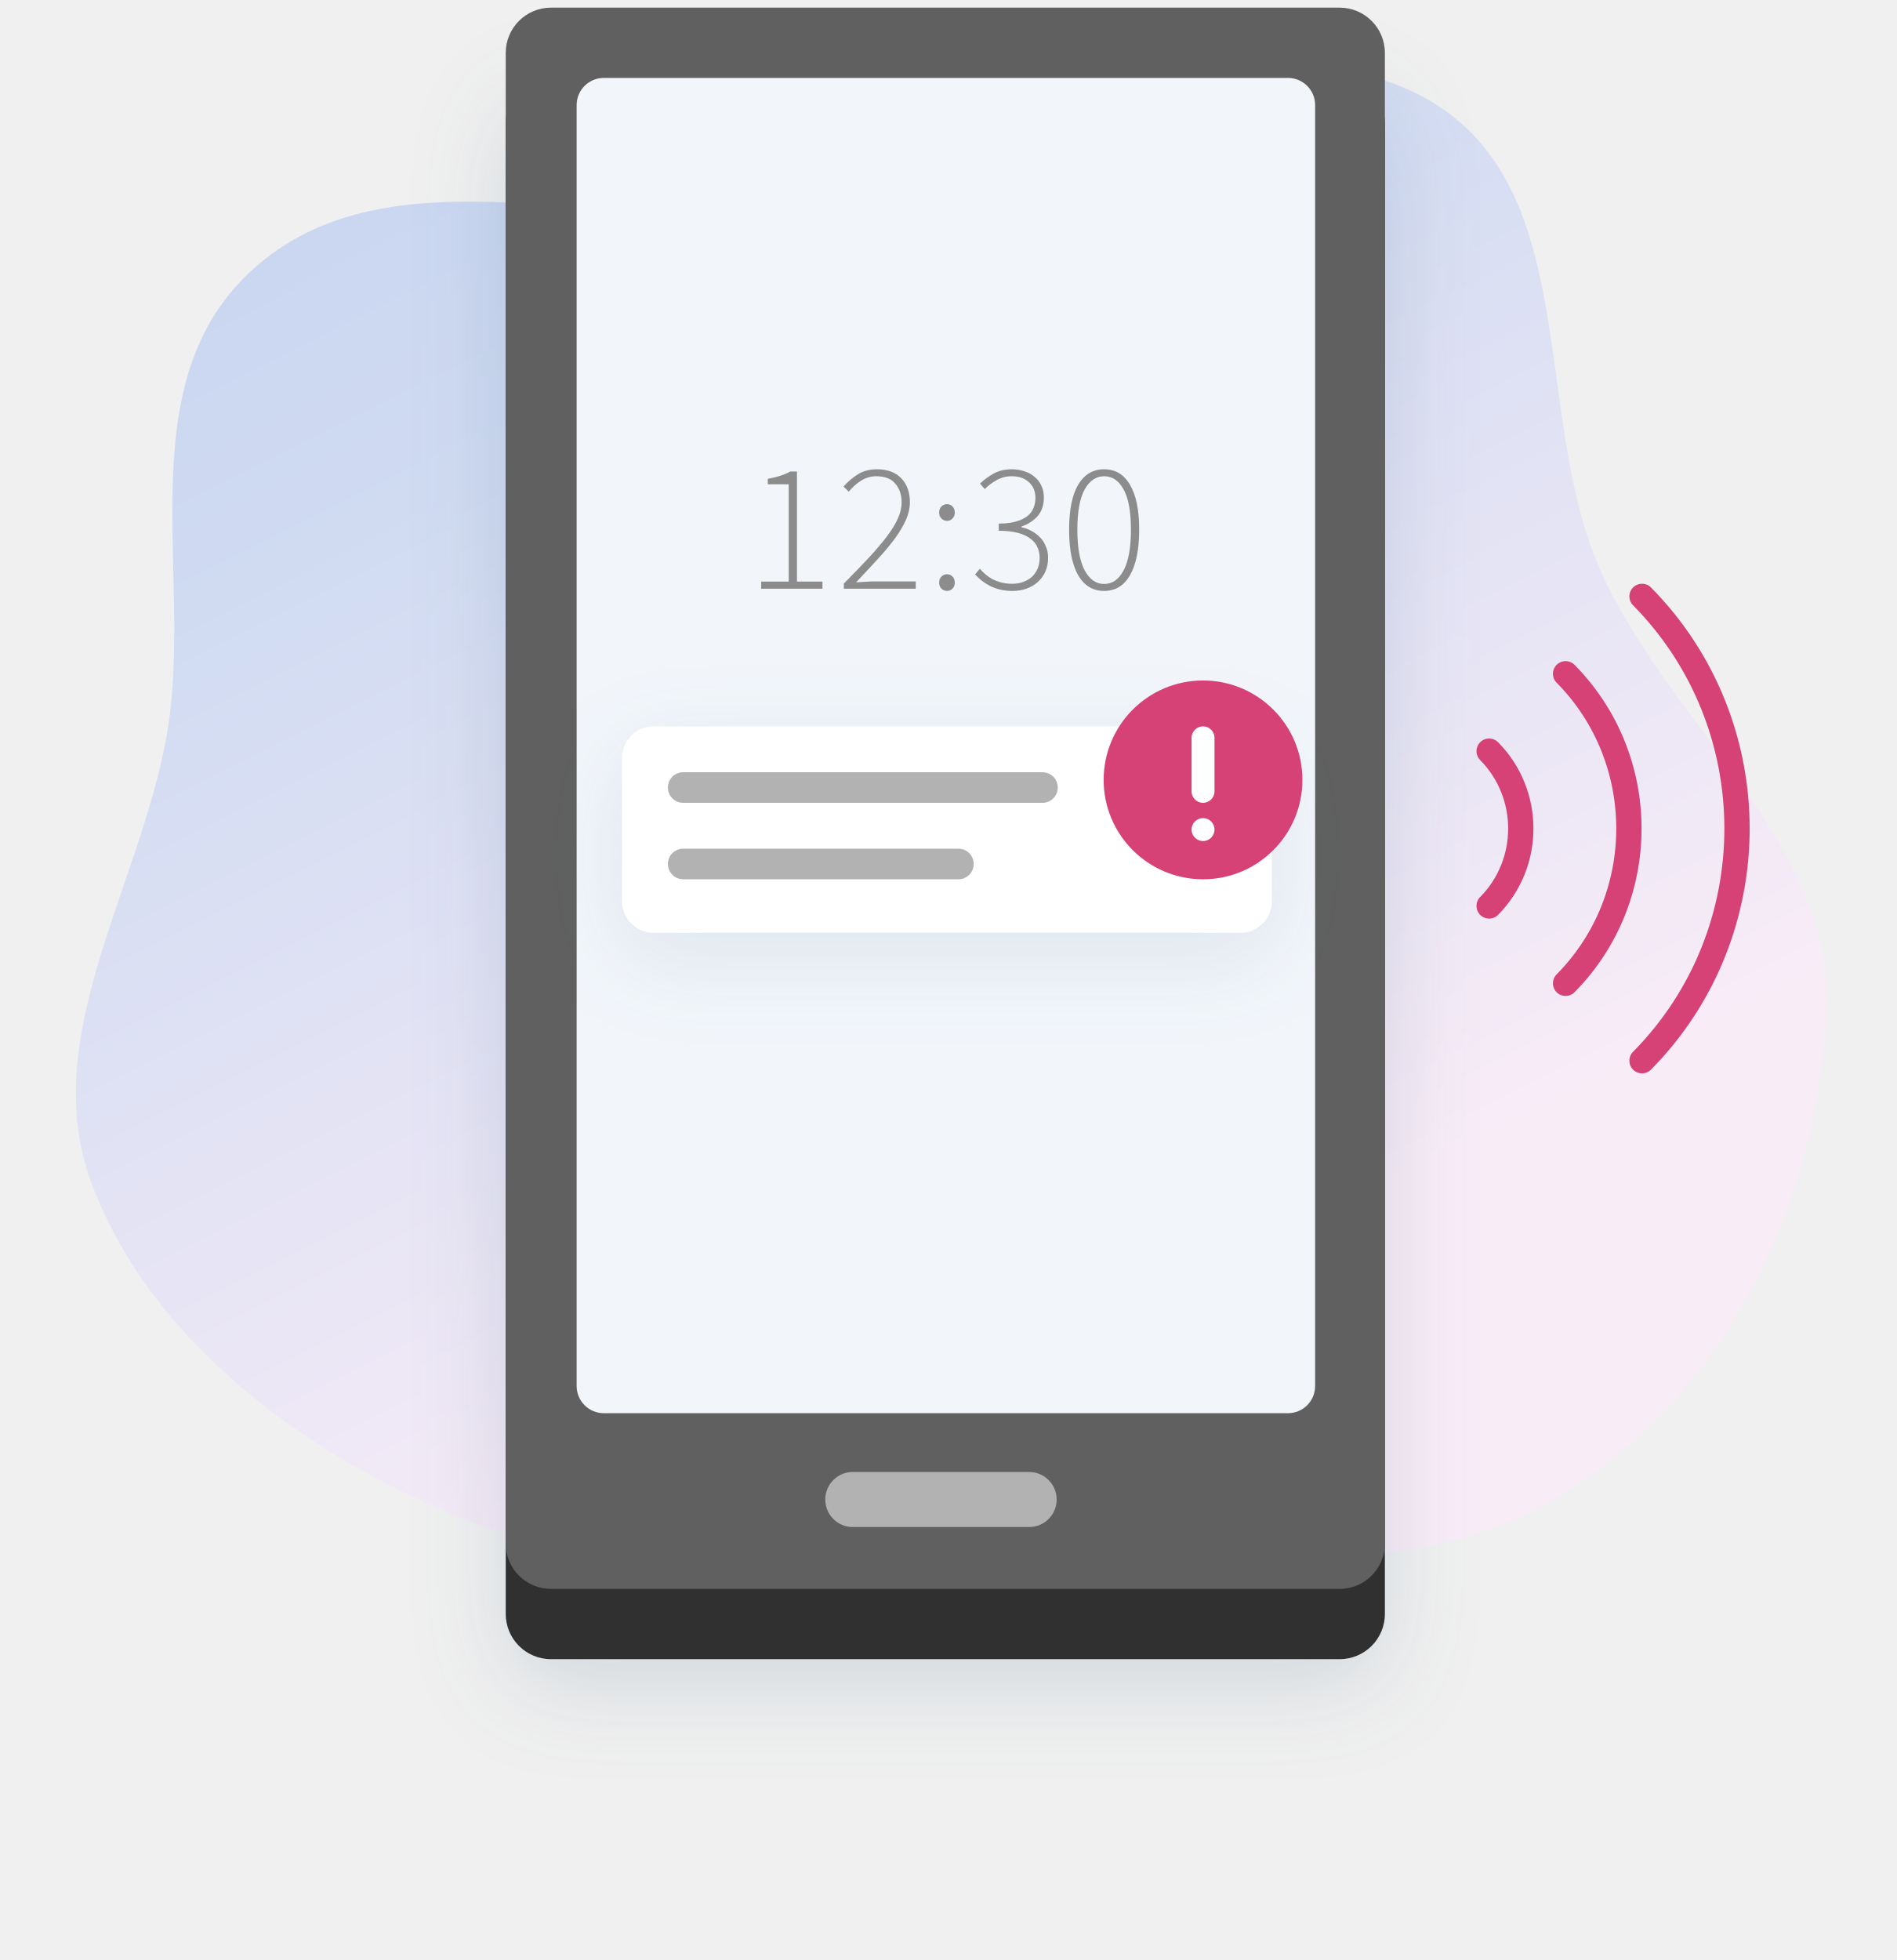
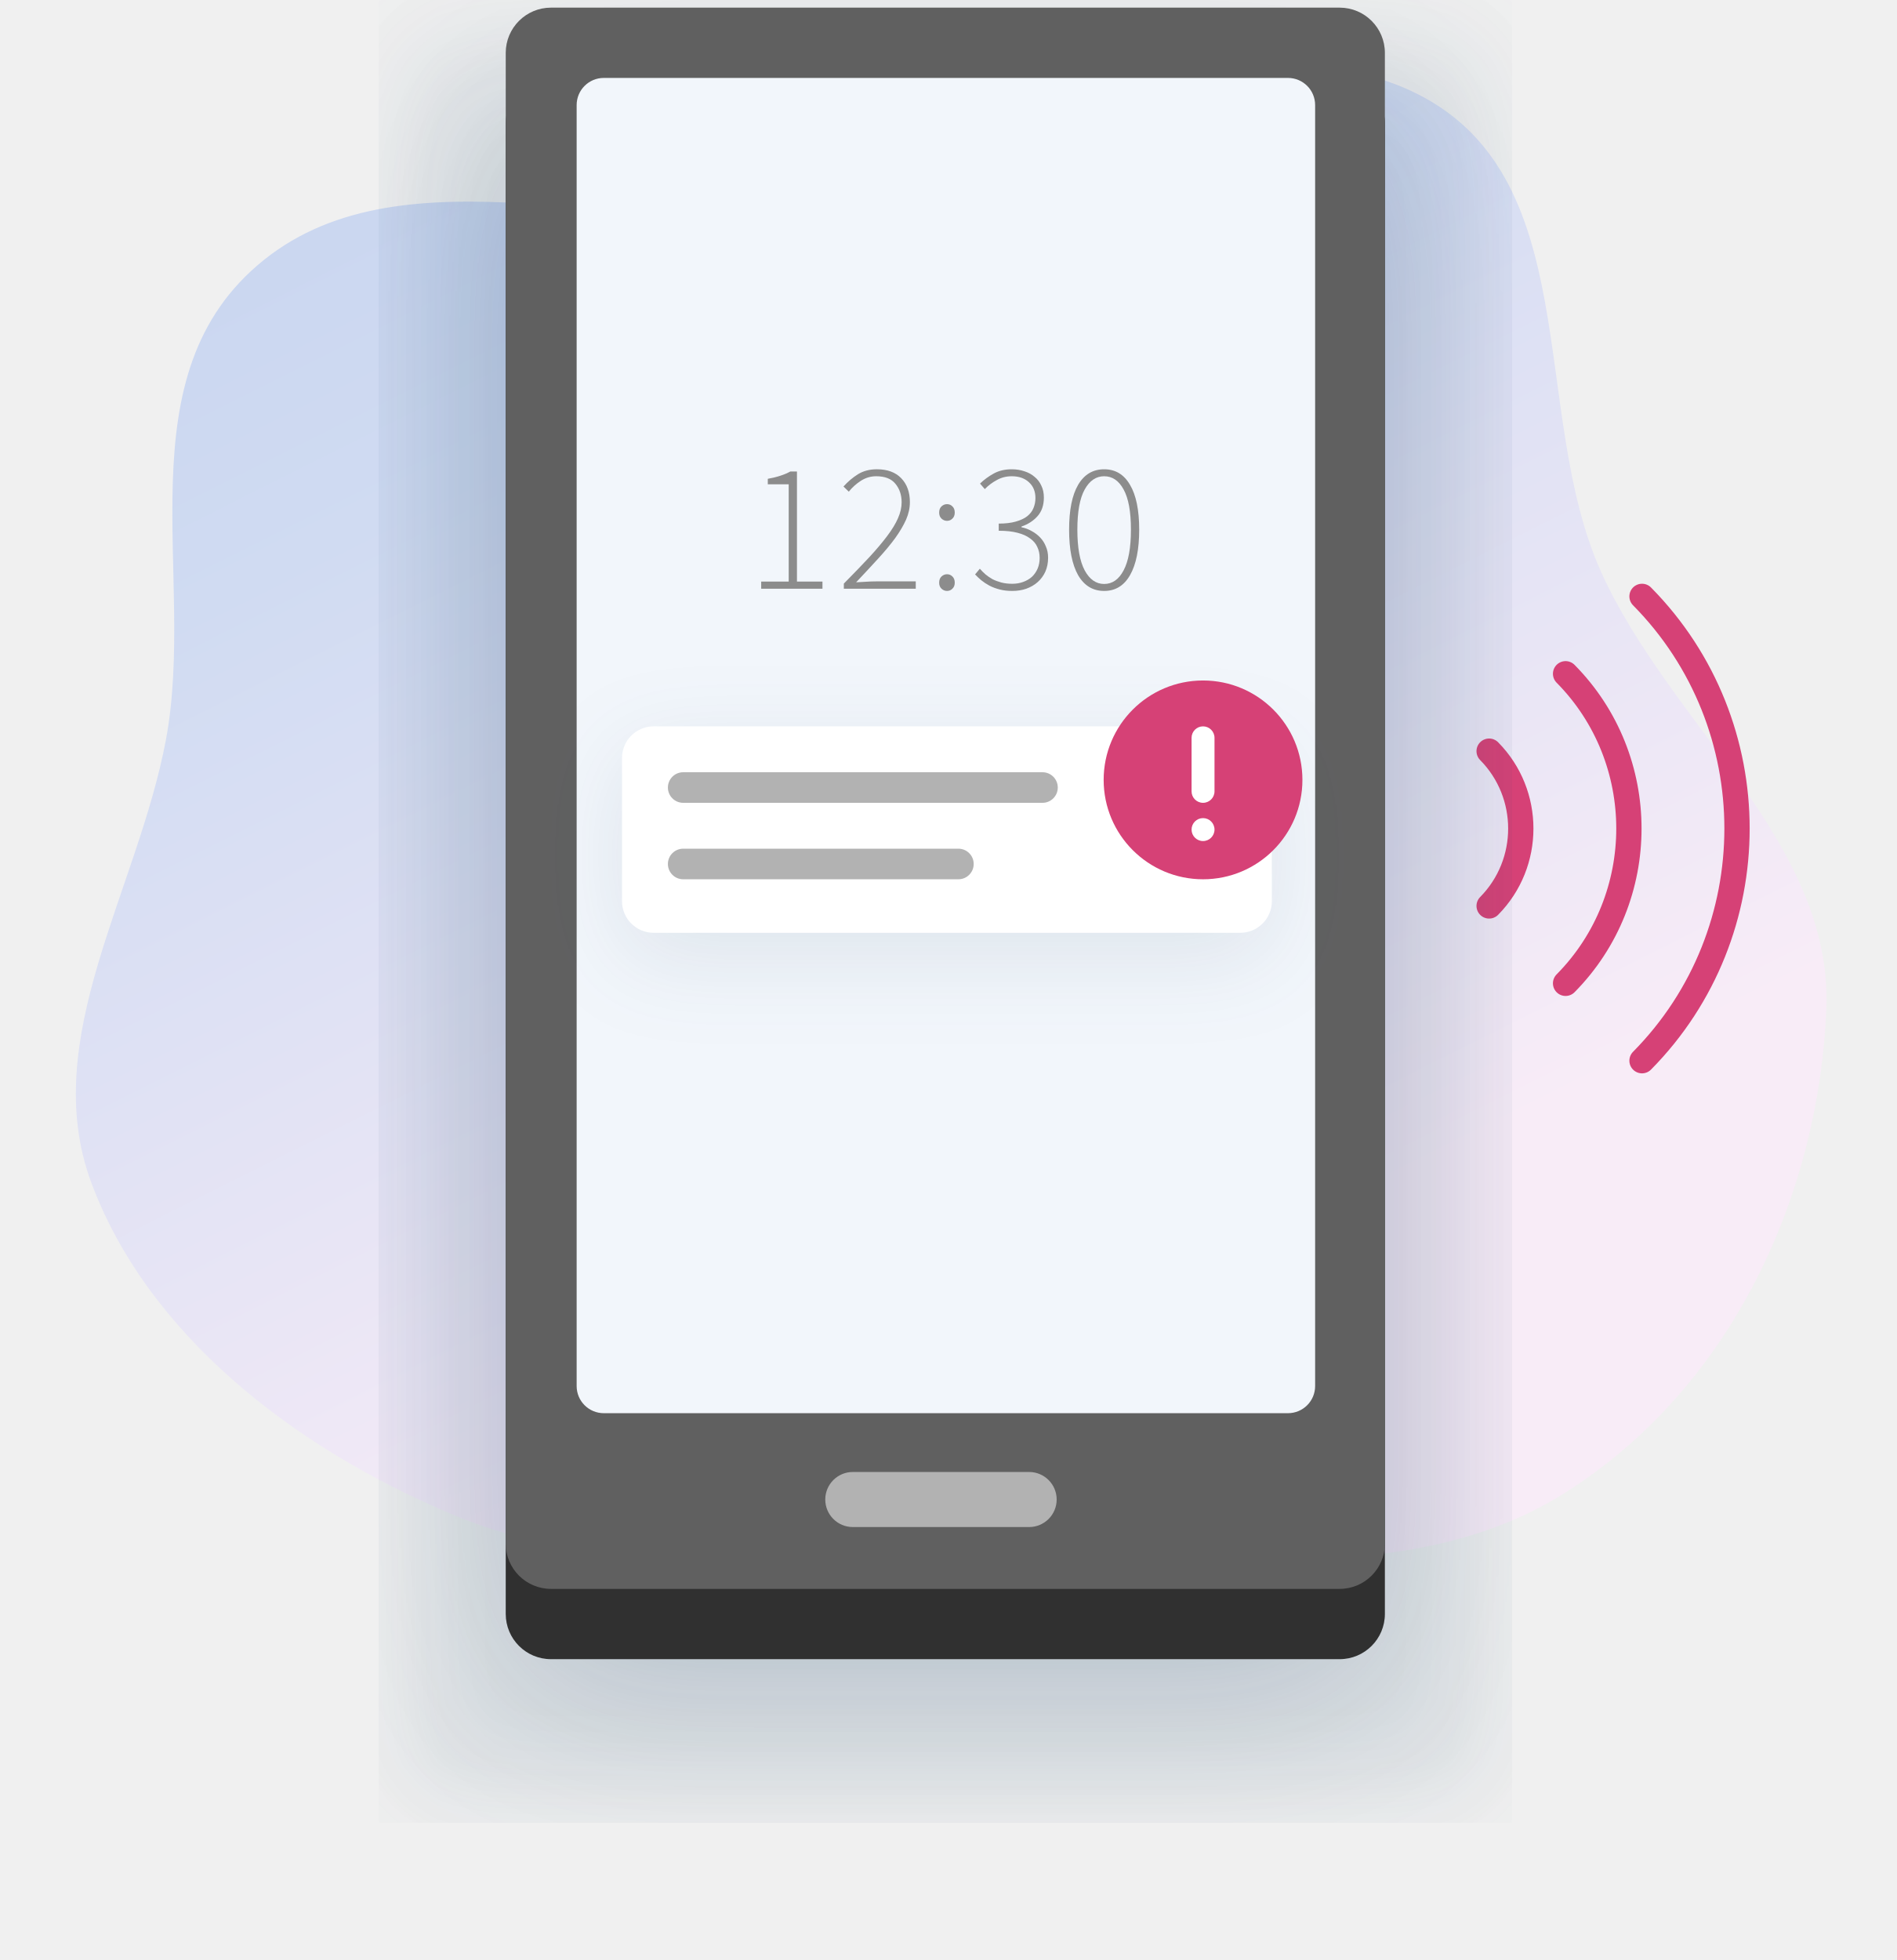
- <svg xmlns="http://www.w3.org/2000/svg" width="300" height="310" viewBox="0 0 300 310" fill="none">
-   <path fill-rule="evenodd" clip-rule="evenodd" d="M130.395 33.562C162.454 28.834 195.093 1.335 223.153 14.348C251.148 27.332 241.727 64.968 253.324 90.574C264.214 114.62 289.923 133.376 288.901 159.519C287.787 187.984 274.67 218.916 247.632 236.061C221.252 252.789 185.877 244.613 153.679 245.265C125.508 245.835 96.76 250.072 71.775 239.622C45.945 228.819 23.22 210.692 14.435 187.027C6.015 164.348 21.777 140.878 26.25 116.992C31.115 91.01 19.122 59.237 41.761 41.101C64.388 22.975 100.324 37.997 130.395 33.562Z" fill="url(#paint0_linear)" />
-   <path d="M259.746 167.764C279.782 147.485 279.782 114.605 259.746 94.326" stroke="#D64176" stroke-width="4" stroke-linecap="round" />
-   <path d="M247.653 155.524C261.011 142.005 261.011 120.085 247.653 106.565" stroke="#D64176" stroke-width="4" stroke-linecap="round" />
-   <path d="M235.561 143.285C242.239 136.525 242.239 125.565 235.561 118.806" stroke="#D64176" stroke-width="4" stroke-linecap="round" />
-   <g filter="url(#filter0_d)">
-     <rect x="80" y="12.325" width="139.07" height="250.094" rx="7.157" fill="#303030" />
+ <svg xmlns="http://www.w3.org/2000/svg" fill="none" height="310" viewBox="0 0 300 310" width="300">
+   <filter id="a" color-interpolation-filters="sRGB" filterUnits="userSpaceOnUse" height="301.29" width="179.151" x="59.959" y="-13.105">
+     <feFlood flood-opacity="0" result="BackgroundImageFix" />
+     <feColorMatrix in="SourceAlpha" type="matrix" values="0 0 0 0 0 0 0 0 0 0 0 0 0 0 0 0 0 0 127 0" />
+     <feOffset dy="5.726" />
+     <feGaussianBlur stdDeviation="10.02" />
+     <feColorMatrix type="matrix" values="0 0 0 0 0.136 0 0 0 0 0.295 0 0 0 0 0.425 0 0 0 0.1 0" />
+     <feBlend in2="BackgroundImageFix" mode="normal" result="effect1_dropShadow" />
+     <feBlend in="SourceGraphic" in2="effect1_dropShadow" mode="normal" result="shape" />
+   </filter>
+   <filter id="b" color-interpolation-filters="sRGB" filterUnits="userSpaceOnUse" height="307.352" width="196.328" x="51.371" y="-10.578">
+     <feFlood flood-opacity="0" result="BackgroundImageFix" />
+     <feColorMatrix in="SourceAlpha" type="matrix" values="0 0 0 0 0 0 0 0 0 0 0 0 0 0 0 0 0 0 127 0" />
+     <feOffset dy="5.726" />
+     <feGaussianBlur stdDeviation="14.315" />
+     <feColorMatrix type="matrix" values="0 0 0 0 0.136 0 0 0 0 0.295 0 0 0 0 0.425 0 0 0 0.2 0" />
+     <feBlend in2="BackgroundImageFix" mode="normal" result="effect1_dropShadow" />
+     <feBlend in="SourceGraphic" in2="effect1_dropShadow" mode="normal" result="shape" />
+   </filter>
+   <filter id="c" color-interpolation-filters="sRGB" filterUnits="userSpaceOnUse" height="60.651" width="130.791" x="84.397" y="104.884">
+     <feFlood flood-opacity="0" result="BackgroundImageFix" />
+     <feColorMatrix in="SourceAlpha" type="matrix" values="0 0 0 0 0 0 0 0 0 0 0 0 0 0 0 0 0 0 127 0" />
+     <feOffset dy="4" />
+     <feGaussianBlur stdDeviation="7" />
+     <feColorMatrix type="matrix" values="0 0 0 0 0.136 0 0 0 0 0.295 0 0 0 0 0.425 0 0 0 0.1 0" />
+     <feBlend in2="BackgroundImageFix" mode="normal" result="effect1_dropShadow" />
+     <feBlend in="SourceGraphic" in2="effect1_dropShadow" mode="normal" result="shape" />
+   </filter>
+   <linearGradient id="d" gradientUnits="userSpaceOnUse" x1="128.498" x2="-39.491" y1="236.162" y2="-98.829">
+     <stop offset="0" stop-color="#f8ecf7" />
+     <stop offset=".006" stop-color="#f8ecf7" />
+     <stop offset=".449" stop-color="#d0dbf2" />
+     <stop offset="1" stop-color="#b8c8ea" />
+   </linearGradient>
+   <path clip-rule="evenodd" d="m130.395 33.562c32.059-4.728 64.698-32.228 92.758-19.214 27.995 12.984 18.574 50.62 30.171 76.226 10.89 24.046 36.599 42.802 35.577 68.945-1.114 28.465-14.231 59.397-41.269 76.542-26.38 16.728-61.755 8.552-93.953 9.204-28.171.57-56.919 4.807-81.904-5.643-25.83-10.803-48.555-28.93-57.34-52.595-8.419-22.679 7.342-46.149 11.815-70.035 4.865-25.982-7.128-57.755 15.511-75.891 22.627-18.127 58.563-3.104 88.634-7.539z" fill="url(#d)" fill-rule="evenodd" />
+   <g stroke="#d64176" stroke-linecap="round" stroke-width="4">
+     <path d="m259.746 167.764c20.036-20.279 20.036-53.159 0-73.438" />
+     <path d="m247.653 155.524c13.358-13.519 13.358-35.439 0-48.959" />
+     <path d="m235.561 143.285c6.678-6.76 6.678-17.72 0-24.479" />
  </g>
-   <rect x="80" y="1.209" width="139.07" height="250.094" rx="7.157" fill="#606060" />
-   <rect x="91.217" y="12.325" width="116.819" height="211.19" rx="4.294" fill="#F2F6FB" />
-   <g filter="url(#filter1_d)">
-     <rect x="98.397" y="114.884" width="102.791" height="32.651" rx="5" fill="white" />
+   <g filter="url(#a)">
+     <g filter="url(#b)">
+       <rect fill="#303030" height="250.094" rx="7.157" width="139.07" x="80" y="12.325" />
+     </g>
+     <rect fill="#606060" height="250.094" rx="7.157" width="139.07" x="80" y="1.209" />
+     <rect fill="#f2f6fb" height="211.19" rx="4.294" width="116.819" x="91.217" y="12.325" />
+     <g filter="url(#c)">
+       <rect fill="#fff" height="32.651" rx="5" width="102.791" x="98.397" y="114.884" />
+     </g>
+     <ellipse cx="190.304" cy="123.349" fill="#d64176" rx="15.721" ry="15.721" />
+     <path clip-rule="evenodd" d="m190.304 114.884c-1.002 0-1.814.812-1.814 1.814v8.465c0 1.002.812 1.814 1.814 1.814s1.814-.812 1.814-1.814v-8.465c0-1.002-.812-1.814-1.814-1.814zm0 18.139c1.002 0 1.814-.812 1.814-1.814 0-1.001-.812-1.814-1.814-1.814s-1.814.813-1.814 1.814c0 1.002.812 1.814 1.814 1.814z" fill="#fff" fill-rule="evenodd" />
+     <rect fill="#b2b2b2" height="4.837" rx="2.419" width="61.674" x="105.653" y="122.14" />
+     <rect fill="#b2b2b2" height="4.837" rx="2.419" width="48.372" x="105.653" y="134.232" />
+     <g fill="#8c8c8c">
+       <path d="m120.409 93.116v-1.132h4.353v-15.382h-3.308v-.871c.754-.136 1.422-.3 2.002-.493.6-.194 1.122-.416 1.567-.668h1.045v17.414h4.034v1.132z" />
+       <path d="m133.484 93.116v-.813c1.529-1.548 2.864-2.931 4.005-4.15 1.142-1.238 2.09-2.361 2.845-3.367.774-1.026 1.344-1.964 1.712-2.815.387-.871.58-1.712.58-2.525 0-1.161-.328-2.138-.986-2.931-.639-.793-1.655-1.19-3.048-1.19-.851 0-1.644.232-2.38.697-.735.464-1.383 1.045-1.944 1.741l-.842-.813c.697-.774 1.461-1.422 2.293-1.945.851-.522 1.848-.784 2.989-.784 1.664 0 2.951.474 3.86 1.422.91.948 1.364 2.206 1.364 3.773 0 .929-.203 1.857-.609 2.786-.406.909-.977 1.877-1.712 2.902-.736 1.006-1.635 2.09-2.7 3.251-1.044 1.142-2.205 2.39-3.482 3.744.503-.039 1.015-.068 1.538-.087.542-.039 1.064-.058 1.567-.058h6.327v1.161z" />
+       <path d="m149.81 82.378c-.329 0-.619-.116-.871-.348-.251-.232-.377-.551-.377-.958 0-.426.126-.755.377-.987.252-.232.542-.348.871-.348s.61.116.842.348c.251.232.377.561.377.987 0 .406-.126.726-.377.958-.232.232-.513.348-.842.348zm0 11.087c-.329 0-.619-.116-.871-.348-.251-.232-.377-.551-.377-.958 0-.426.126-.755.377-.987.252-.232.542-.348.871-.348s.61.116.842.348c.251.232.377.561.377.987 0 .406-.126.726-.377.958-.232.232-.513.348-.842.348z" />
+       <path d="m160.135 93.465c-.735 0-1.403-.077-2.002-.232-.6-.155-1.142-.358-1.626-.61-.464-.252-.89-.532-1.277-.842-.367-.309-.696-.619-.987-.929l.755-.9c.271.31.571.61.9.9.329.271.696.522 1.103.755.425.213.89.387 1.393.522.522.136 1.103.203 1.741.203.619 0 1.19-.097 1.713-.29.541-.194 1.006-.464 1.393-.813.387-.368.687-.803.899-1.306.213-.503.32-1.064.32-1.683 0-.638-.126-1.219-.378-1.741-.232-.522-.609-.967-1.132-1.335-.503-.387-1.17-.687-2.002-.9-.813-.213-1.8-.319-2.961-.319v-1.132c1.065 0 1.964-.106 2.7-.319.754-.213 1.354-.493 1.799-.842.464-.368.793-.793.987-1.277.213-.503.319-1.035.319-1.596 0-1.045-.339-1.877-1.016-2.496-.677-.638-1.586-.958-2.728-.958-.871 0-1.664.203-2.38.609-.716.387-1.345.861-1.886 1.422l-.755-.871c.639-.619 1.364-1.151 2.177-1.596.812-.445 1.761-.667 2.844-.667.716 0 1.384.106 2.003.319.619.194 1.151.484 1.596.871.464.368.822.832 1.074 1.393.271.542.406 1.171.406 1.887 0 1.219-.338 2.206-1.016 2.96-.658.735-1.499 1.277-2.525 1.625v.116c.581.116 1.123.319 1.626.61.503.271.948.61 1.335 1.016s.687.88.899 1.422c.233.522.349 1.113.349 1.77 0 .813-.145 1.548-.436 2.206-.29.639-.696 1.19-1.219 1.654-.503.445-1.103.793-1.799 1.045-.677.232-1.413.348-2.206.348z" />
+       <path d="m174.662 93.465c-1.78 0-3.154-.832-4.122-2.496-.948-1.683-1.422-4.083-1.422-7.198 0-3.096.474-5.456 1.422-7.082.968-1.645 2.342-2.467 4.122-2.467s3.144.822 4.092 2.467c.967 1.625 1.451 3.986 1.451 7.082 0 3.115-.484 5.514-1.451 7.198-.948 1.664-2.312 2.496-4.092 2.496zm0-1.103c1.296 0 2.322-.716 3.076-2.148.774-1.451 1.161-3.599 1.161-6.443s-.387-4.963-1.161-6.356c-.754-1.393-1.78-2.09-3.076-2.09-1.277 0-2.303.697-3.077 2.09s-1.161 3.512-1.161 6.356.387 4.992 1.161 6.443c.774 1.432 1.8 2.148 3.077 2.148z" />
+     </g>
+     <rect fill="#b2b2b2" height="8.707" rx="4.353" width="36.603" x="130.547" y="232.815" />
  </g>
-   <ellipse cx="190.304" cy="123.349" rx="15.721" ry="15.721" fill="#D64176" />
-   <path fill-rule="evenodd" clip-rule="evenodd" d="M190.304 114.884C189.302 114.884 188.49 115.696 188.49 116.698V125.163C188.49 126.165 189.302 126.977 190.304 126.977C191.306 126.977 192.118 126.165 192.118 125.163V116.698C192.118 115.696 191.306 114.884 190.304 114.884ZM190.304 133.023C191.306 133.023 192.118 132.211 192.118 131.209C192.118 130.208 191.306 129.395 190.304 129.395C189.302 129.395 188.49 130.208 188.49 131.209C188.49 132.211 189.302 133.023 190.304 133.023Z" fill="white" />
-   <rect x="105.653" y="122.14" width="61.674" height="4.837" rx="2.419" fill="#B2B2B2" />
-   <rect x="105.653" y="134.232" width="48.372" height="4.837" rx="2.419" fill="#B2B2B2" />
-   <path d="M120.409 93.116V91.984H124.762V76.602H121.454V75.731C122.208 75.596 122.876 75.431 123.456 75.238C124.056 75.044 124.578 74.822 125.023 74.57H126.068V91.984H130.102V93.116H120.409Z" fill="#8C8C8C" />
-   <path d="M133.484 93.116V92.304C135.013 90.756 136.348 89.372 137.489 88.153C138.631 86.915 139.579 85.793 140.334 84.787C141.108 83.761 141.678 82.823 142.046 81.971C142.433 81.101 142.626 80.259 142.626 79.446C142.626 78.285 142.298 77.308 141.64 76.515C141.001 75.722 139.985 75.325 138.592 75.325C137.741 75.325 136.948 75.557 136.212 76.022C135.477 76.486 134.829 77.066 134.268 77.763L133.426 76.95C134.123 76.176 134.887 75.528 135.719 75.006C136.57 74.483 137.567 74.222 138.708 74.222C140.372 74.222 141.659 74.696 142.568 75.644C143.478 76.592 143.932 77.85 143.932 79.417C143.932 80.346 143.729 81.275 143.323 82.204C142.917 83.113 142.346 84.08 141.611 85.106C140.875 86.112 139.976 87.196 138.911 88.356C137.867 89.498 136.706 90.746 135.429 92.1C135.932 92.062 136.444 92.033 136.967 92.013C137.509 91.975 138.031 91.955 138.534 91.955H144.861V93.116H133.484Z" fill="#8C8C8C" />
-   <path d="M149.81 82.378C149.481 82.378 149.191 82.262 148.939 82.029C148.688 81.797 148.562 81.478 148.562 81.072C148.562 80.646 148.688 80.317 148.939 80.085C149.191 79.853 149.481 79.737 149.81 79.737C150.139 79.737 150.42 79.853 150.652 80.085C150.903 80.317 151.029 80.646 151.029 81.072C151.029 81.478 150.903 81.797 150.652 82.029C150.42 82.262 150.139 82.378 149.81 82.378ZM149.81 93.465C149.481 93.465 149.191 93.349 148.939 93.116C148.688 92.884 148.562 92.565 148.562 92.159C148.562 91.733 148.688 91.404 148.939 91.172C149.191 90.94 149.481 90.823 149.81 90.823C150.139 90.823 150.42 90.94 150.652 91.172C150.903 91.404 151.029 91.733 151.029 92.159C151.029 92.565 150.903 92.884 150.652 93.116C150.42 93.349 150.139 93.465 149.81 93.465Z" fill="#8C8C8C" />
-   <path d="M160.135 93.465C159.4 93.465 158.732 93.387 158.133 93.232C157.533 93.078 156.991 92.874 156.507 92.623C156.043 92.371 155.617 92.091 155.23 91.781C154.863 91.472 154.534 91.162 154.243 90.853L154.998 89.953C155.269 90.262 155.569 90.562 155.898 90.853C156.227 91.123 156.594 91.375 157.001 91.607C157.426 91.82 157.891 91.994 158.394 92.129C158.916 92.265 159.497 92.333 160.135 92.333C160.754 92.333 161.325 92.236 161.848 92.043C162.389 91.849 162.854 91.578 163.241 91.23C163.628 90.862 163.928 90.427 164.14 89.924C164.353 89.421 164.46 88.86 164.46 88.24C164.46 87.602 164.334 87.021 164.082 86.499C163.85 85.977 163.473 85.532 162.95 85.164C162.447 84.777 161.78 84.477 160.948 84.264C160.135 84.051 159.148 83.945 157.987 83.945V82.813C159.052 82.813 159.951 82.707 160.687 82.494C161.441 82.281 162.041 82 162.486 81.652C162.95 81.284 163.279 80.859 163.473 80.375C163.686 79.872 163.792 79.34 163.792 78.779C163.792 77.734 163.453 76.902 162.776 76.283C162.099 75.644 161.19 75.325 160.048 75.325C159.177 75.325 158.384 75.528 157.668 75.934C156.952 76.322 156.323 76.796 155.782 77.357L155.027 76.486C155.666 75.867 156.391 75.335 157.204 74.89C158.016 74.445 158.965 74.222 160.048 74.222C160.764 74.222 161.432 74.329 162.051 74.541C162.67 74.735 163.202 75.025 163.647 75.412C164.111 75.78 164.469 76.244 164.721 76.805C164.992 77.347 165.127 77.976 165.127 78.692C165.127 79.911 164.789 80.897 164.111 81.652C163.453 82.387 162.612 82.929 161.586 83.277V83.394C162.167 83.51 162.709 83.713 163.212 84.003C163.715 84.274 164.16 84.612 164.547 85.019C164.934 85.425 165.234 85.899 165.446 86.441C165.679 86.963 165.795 87.553 165.795 88.211C165.795 89.024 165.65 89.759 165.359 90.417C165.069 91.056 164.663 91.607 164.14 92.072C163.637 92.516 163.037 92.865 162.341 93.116C161.664 93.349 160.928 93.465 160.135 93.465Z" fill="#8C8C8C" />
-   <path d="M174.662 93.465C172.882 93.465 171.508 92.633 170.54 90.969C169.592 89.285 169.118 86.886 169.118 83.771C169.118 80.675 169.592 78.314 170.54 76.689C171.508 75.044 172.882 74.222 174.662 74.222C176.442 74.222 177.806 75.044 178.754 76.689C179.721 78.314 180.205 80.675 180.205 83.771C180.205 86.886 179.721 89.285 178.754 90.969C177.806 92.633 176.442 93.465 174.662 93.465ZM174.662 92.362C175.958 92.362 176.984 91.646 177.738 90.214C178.512 88.763 178.899 86.615 178.899 83.771C178.899 80.927 178.512 78.808 177.738 77.415C176.984 76.022 175.958 75.325 174.662 75.325C173.385 75.325 172.359 76.022 171.585 77.415C170.811 78.808 170.424 80.927 170.424 83.771C170.424 86.615 170.811 88.763 171.585 90.214C172.359 91.646 173.385 92.362 174.662 92.362Z" fill="#8C8C8C" />
-   <rect x="130.547" y="232.815" width="36.603" height="8.707" rx="4.353" fill="#B2B2B2" />
-   <defs>
-     <filter id="filter0_d" x="65" y="1.325" width="169.07" height="280.094" filterUnits="userSpaceOnUse" color-interpolation-filters="sRGB">
-       <feFlood flood-opacity="0" result="BackgroundImageFix" />
-       <feColorMatrix in="SourceAlpha" type="matrix" values="0 0 0 0 0 0 0 0 0 0 0 0 0 0 0 0 0 0 127 0" />
-       <feOffset dy="4" />
-       <feGaussianBlur stdDeviation="7.5" />
-       <feColorMatrix type="matrix" values="0 0 0 0 0.136 0 0 0 0 0.295 0 0 0 0 0.425 0 0 0 0.15 0" />
-       <feBlend mode="normal" in2="BackgroundImageFix" result="effect1_dropShadow" />
-       <feBlend mode="normal" in="SourceGraphic" in2="effect1_dropShadow" result="shape" />
-     </filter>
-     <filter id="filter1_d" x="84.397" y="104.884" width="130.791" height="60.651" filterUnits="userSpaceOnUse" color-interpolation-filters="sRGB">
-       <feFlood flood-opacity="0" result="BackgroundImageFix" />
-       <feColorMatrix in="SourceAlpha" type="matrix" values="0 0 0 0 0 0 0 0 0 0 0 0 0 0 0 0 0 0 127 0" />
-       <feOffset dy="4" />
-       <feGaussianBlur stdDeviation="7" />
-       <feColorMatrix type="matrix" values="0 0 0 0 0.136 0 0 0 0 0.295 0 0 0 0 0.425 0 0 0 0.1 0" />
-       <feBlend mode="normal" in2="BackgroundImageFix" result="effect1_dropShadow" />
-       <feBlend mode="normal" in="SourceGraphic" in2="effect1_dropShadow" result="shape" />
-     </filter>
-     <linearGradient id="paint0_linear" x1="128.498" y1="236.162" x2="-39.491" y2="-98.829" gradientUnits="userSpaceOnUse">
-       <stop stop-color="#F8ECF7" />
-       <stop offset="0.006" stop-color="#F8ECF7" />
-       <stop offset="0.449" stop-color="#D0DBF2" />
-       <stop offset="1" stop-color="#B8C8EA" />
-     </linearGradient>
-   </defs>
</svg>
